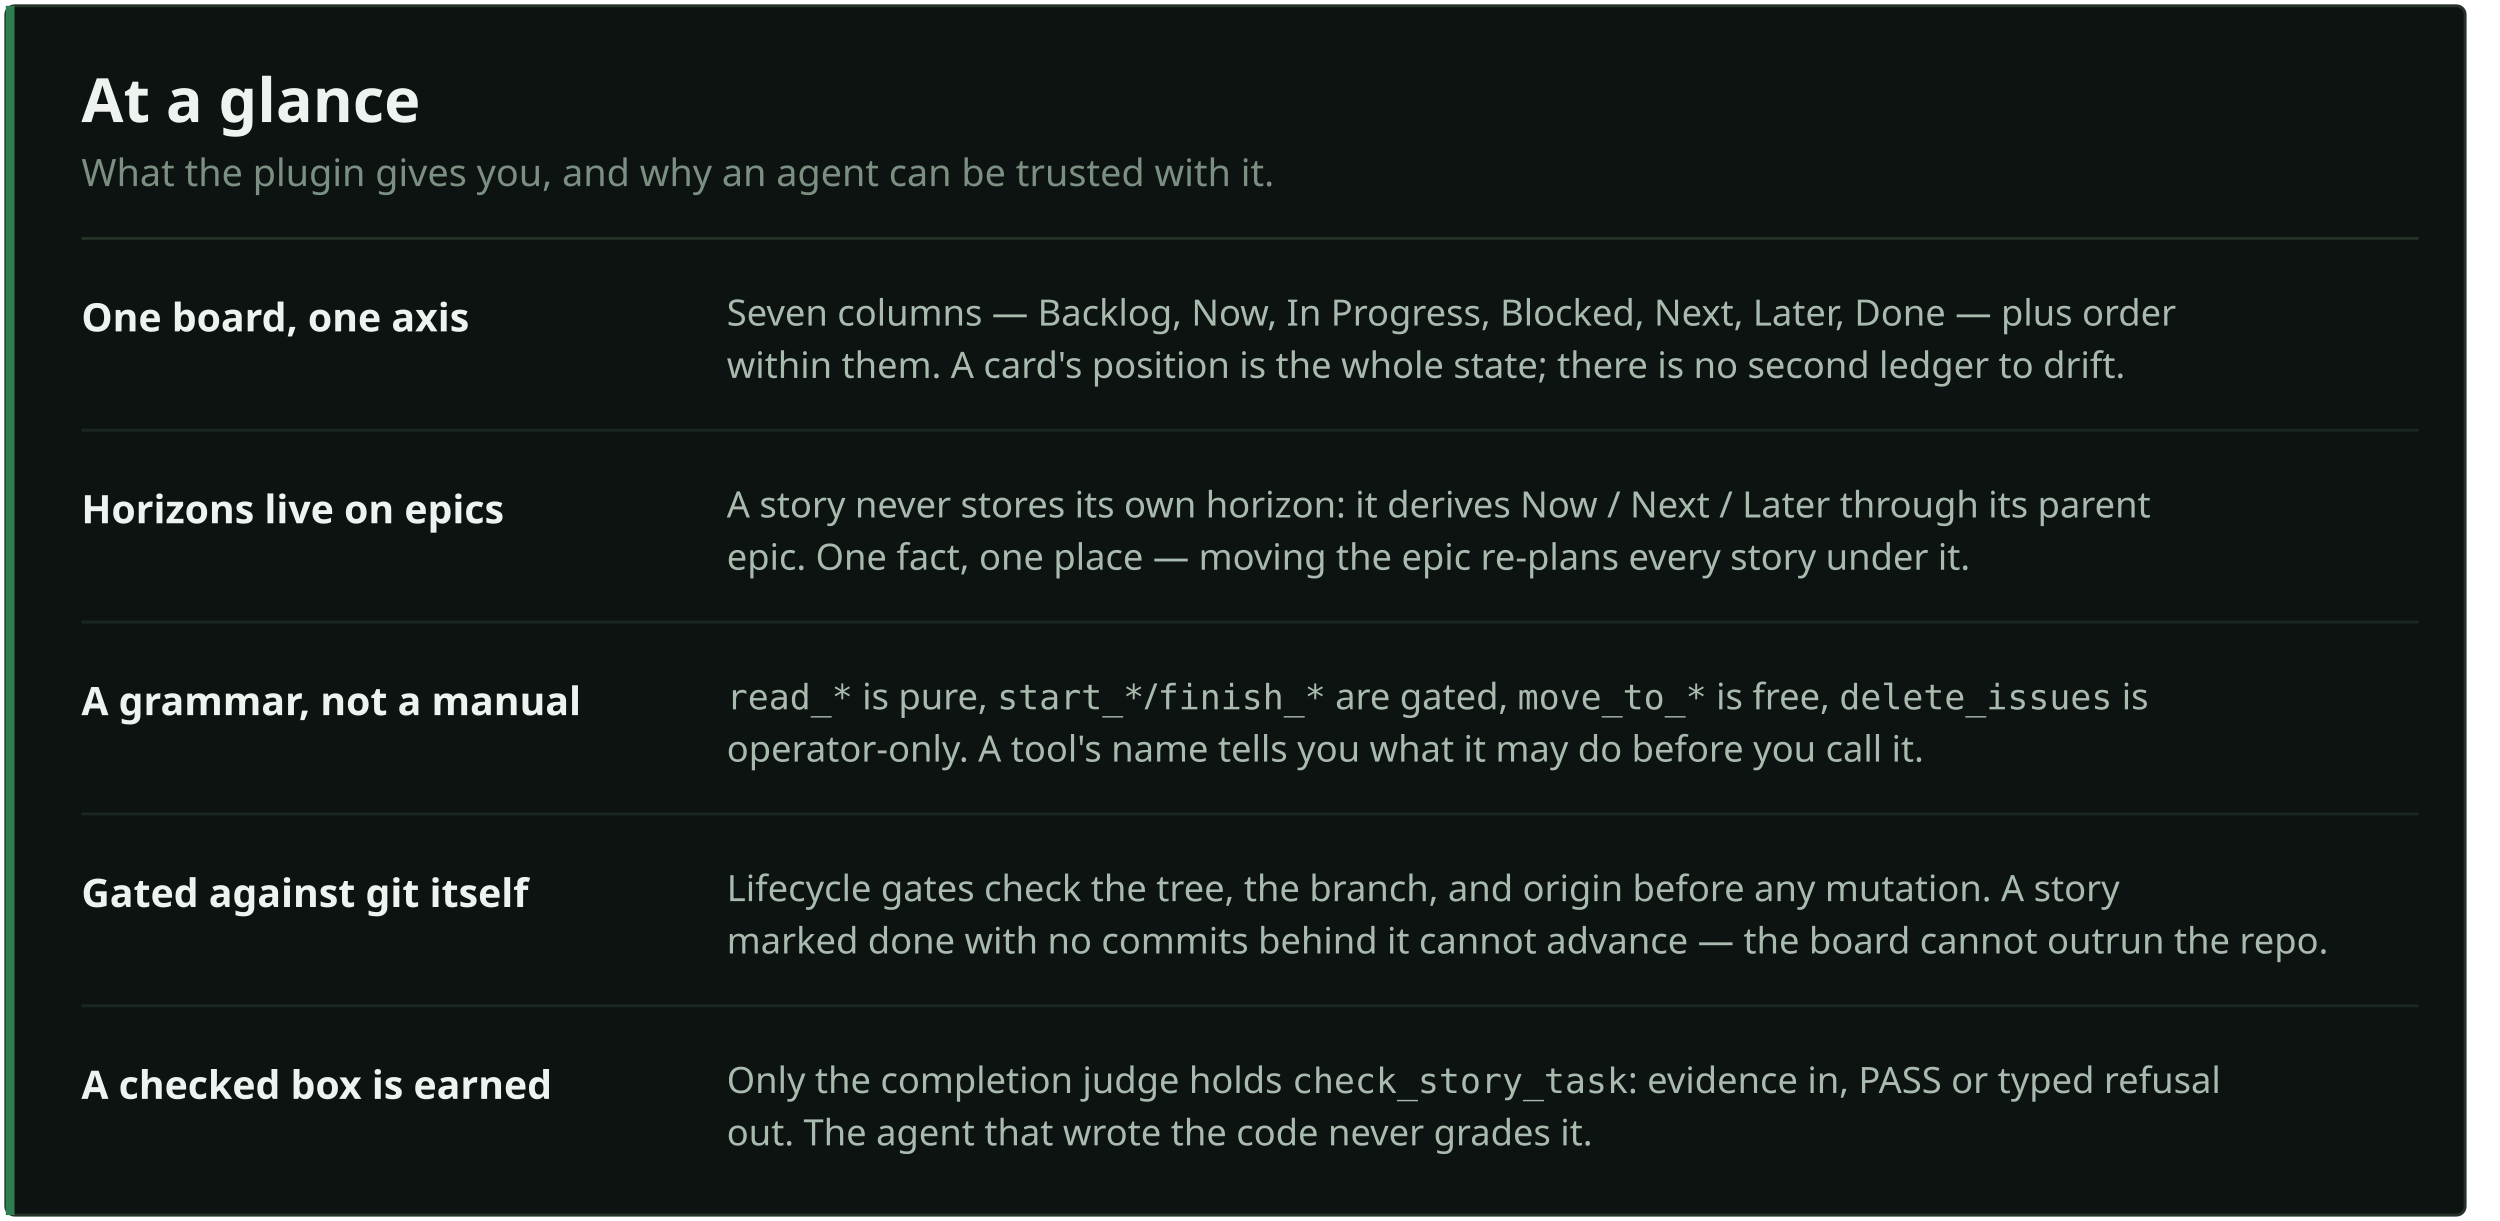
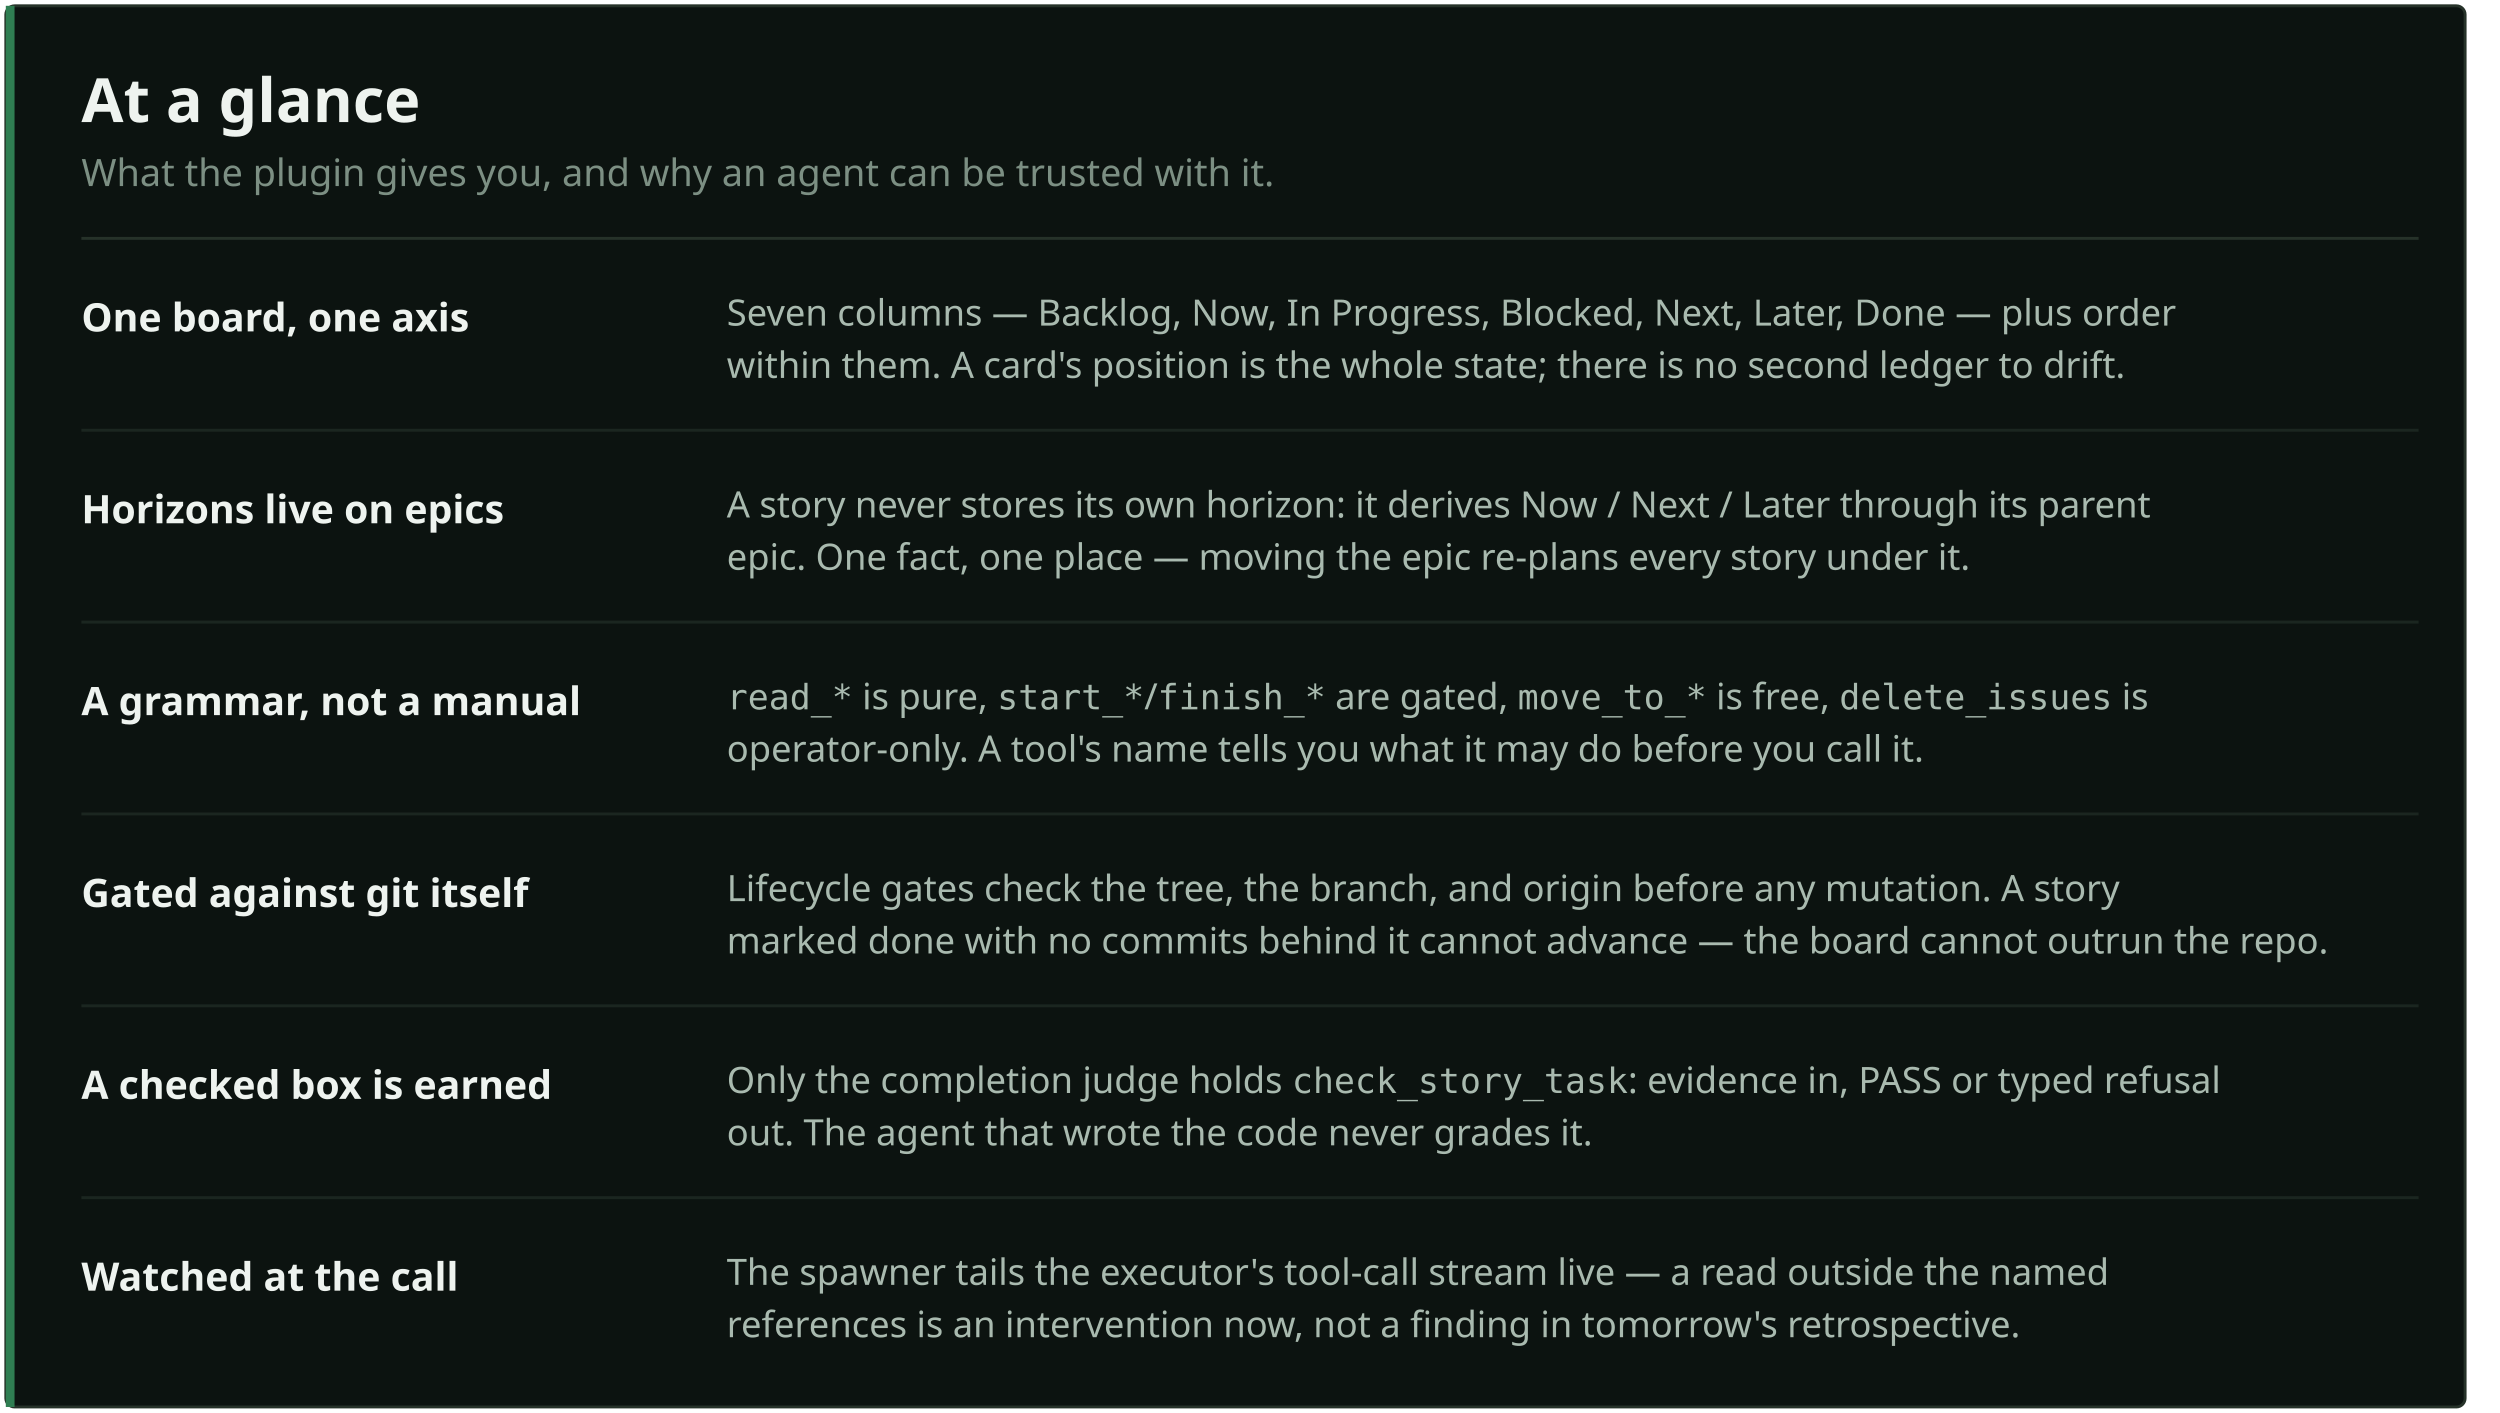
- <svg xmlns="http://www.w3.org/2000/svg" viewBox="0 0 860 420" width="860" height="420" role="img" aria-label="Kyzo Planner at a glance: one board one axis, horizons live on epics, a grammar not a manual, gated against git itself, a checked box is earned.">
+ <svg xmlns="http://www.w3.org/2000/svg" viewBox="0 0 860 486" width="860" height="486" role="img" aria-label="Kyzo Planner at a glance: one board one axis, horizons live on epics, a grammar not a manual, gated against git itself, a checked box is earned, watched at the call.">
  <defs>
    <style>
      .sans { font-family: ui-sans-serif, 'IBM Plex Sans', system-ui, sans-serif; }
      .mono { font-family: ui-monospace, 'JetBrains Mono', Menlo, Consolas, monospace; }
    </style>
  </defs>
-   <rect x="2" y="2" width="846" height="416" rx="3" fill="#0c1310" stroke="#263229" />
-   <rect x="2" y="2" width="3" height="416" fill="#2F7E52" />
+   <rect x="2" y="2" width="846" height="482" rx="3" fill="#0c1310" stroke="#263229" />
+   <rect x="2" y="2" width="3" height="482" fill="#2F7E52" />
  <text x="28" y="42" class="sans" font-size="21" font-weight="600" fill="#eef3ef">At a glance</text>
  <text x="28" y="64" class="sans" font-size="13" fill="#7c8f83">What the plugin gives you, and why an agent can be trusted with it.</text>
  <line x1="28" y1="82" x2="832" y2="82" stroke="#263229" />
  <text x="28" y="114" class="sans" font-size="13.5" font-weight="600" fill="#eef3ef">One board, one axis</text>
  <text x="250" y="112" class="sans" font-size="12.5" fill="#a9baaf">Seven columns — Backlog, Now, In Progress, Blocked, Next, Later, Done — plus order</text>
  <text x="250" y="130" class="sans" font-size="12.5" fill="#a9baaf">within them. A card's position is the whole state; there is no second ledger to drift.</text>
  <line x1="28" y1="148" x2="832" y2="148" stroke="#1b2620" />
  <text x="28" y="180" class="sans" font-size="13.5" font-weight="600" fill="#eef3ef">Horizons live on epics</text>
  <text x="250" y="178" class="sans" font-size="12.5" fill="#a9baaf">A story never stores its own horizon: it derives Now / Next / Later through its parent</text>
  <text x="250" y="196" class="sans" font-size="12.5" fill="#a9baaf">epic. One fact, one place — moving the epic re-plans every story under it.</text>
  <line x1="28" y1="214" x2="832" y2="214" stroke="#1b2620" />
  <text x="28" y="246" class="sans" font-size="13.5" font-weight="600" fill="#eef3ef">A grammar, not a manual</text>
  <text x="250" y="244" class="sans" font-size="12.5" fill="#a9baaf">
    <tspan class="mono" font-size="12">read_*</tspan> is pure, <tspan class="mono" font-size="12">start_*</tspan>/<tspan class="mono" font-size="12">finish_*</tspan> are gated, <tspan class="mono" font-size="12">move_to_*</tspan> is free, <tspan class="mono" font-size="12">delete_issues</tspan> is</text>
  <text x="250" y="262" class="sans" font-size="12.5" fill="#a9baaf">operator-only. A tool's name tells you what it may do before you call it.</text>
  <line x1="28" y1="280" x2="832" y2="280" stroke="#1b2620" />
  <text x="28" y="312" class="sans" font-size="13.5" font-weight="600" fill="#eef3ef">Gated against git itself</text>
  <text x="250" y="310" class="sans" font-size="12.5" fill="#a9baaf">Lifecycle gates check the tree, the branch, and origin before any mutation. A story</text>
  <text x="250" y="328" class="sans" font-size="12.5" fill="#a9baaf">marked done with no commits behind it cannot advance — the board cannot outrun the repo.</text>
  <line x1="28" y1="346" x2="832" y2="346" stroke="#1b2620" />
  <text x="28" y="378" class="sans" font-size="13.5" font-weight="600" fill="#eef3ef">A checked box is earned</text>
  <text x="250" y="376" class="sans" font-size="12.5" fill="#a9baaf">Only the completion judge holds <tspan class="mono" font-size="12">check_story_task</tspan>: evidence in, PASS or typed refusal</text>
  <text x="250" y="394" class="sans" font-size="12.5" fill="#a9baaf">out. The agent that wrote the code never grades it.</text>
+   <line x1="28" y1="412" x2="832" y2="412" stroke="#1b2620" />
+   <text x="28" y="444" class="sans" font-size="13.5" font-weight="600" fill="#eef3ef">Watched at the call</text>
+   <text x="250" y="442" class="sans" font-size="12.5" fill="#a9baaf">The spawner tails the executor's tool-call stream live — a read outside the named</text>
+   <text x="250" y="460" class="sans" font-size="12.5" fill="#a9baaf">references is an intervention now, not a finding in tomorrow's retrospective.</text>
</svg>
